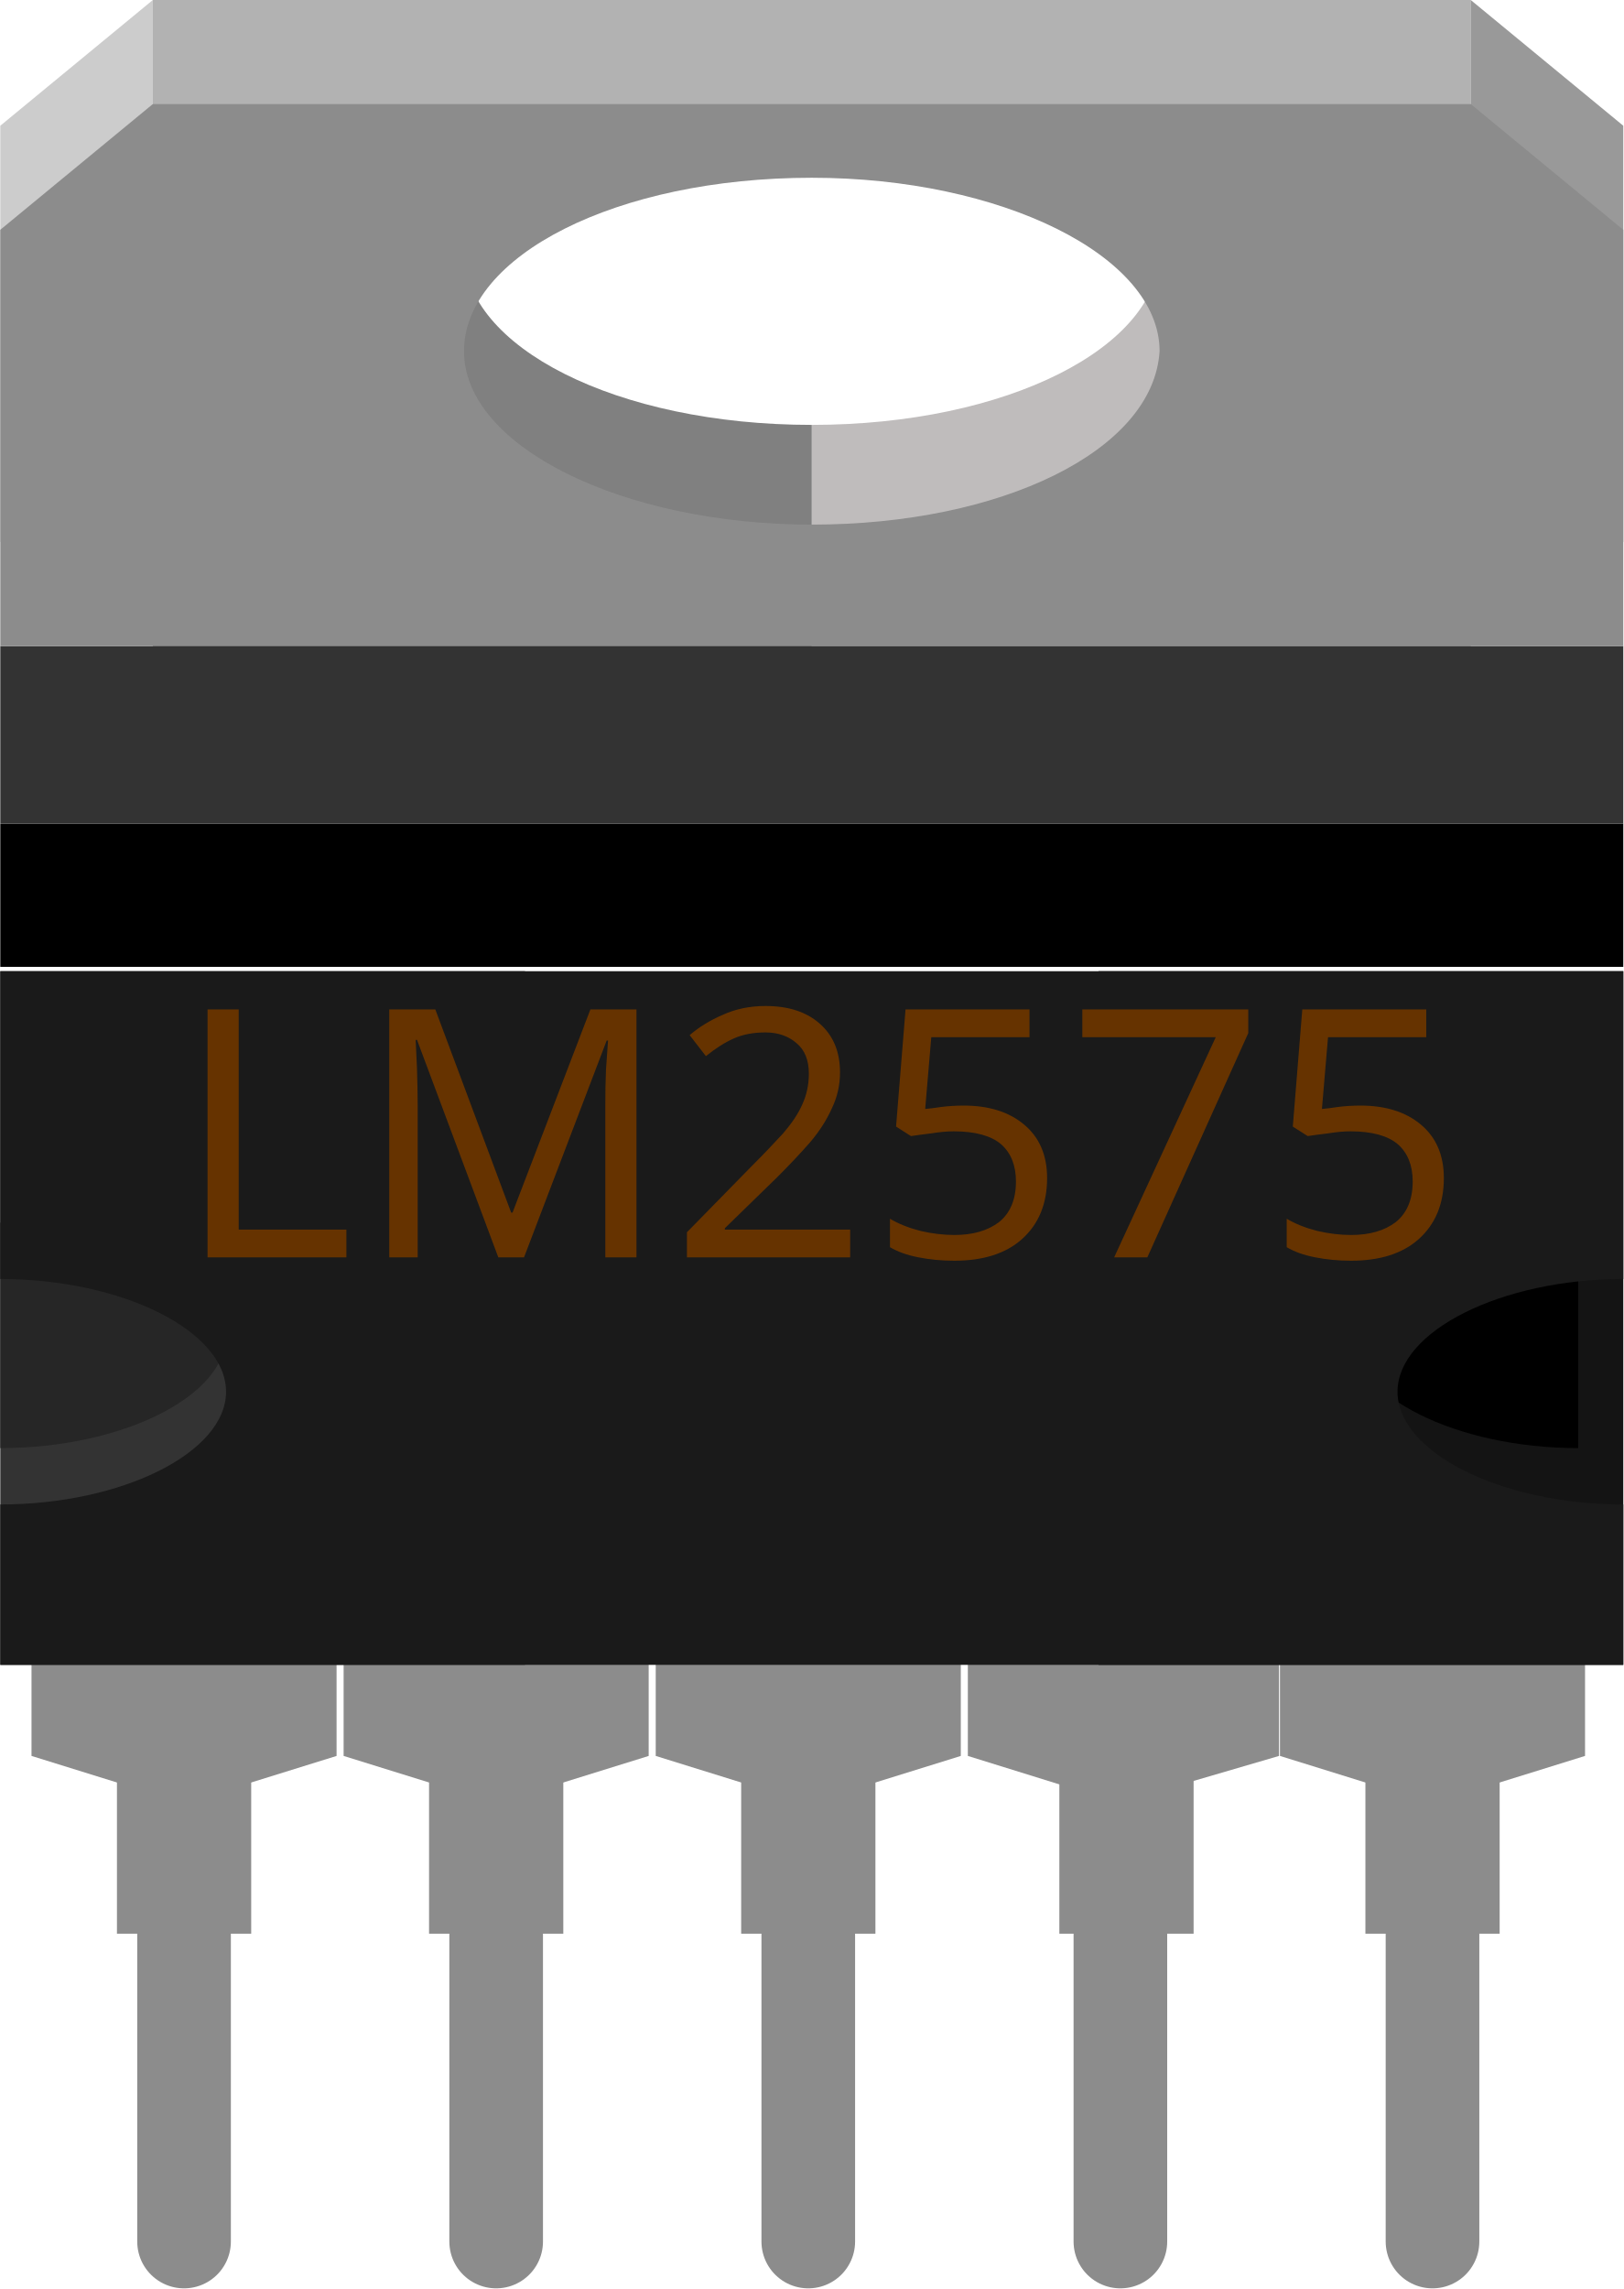
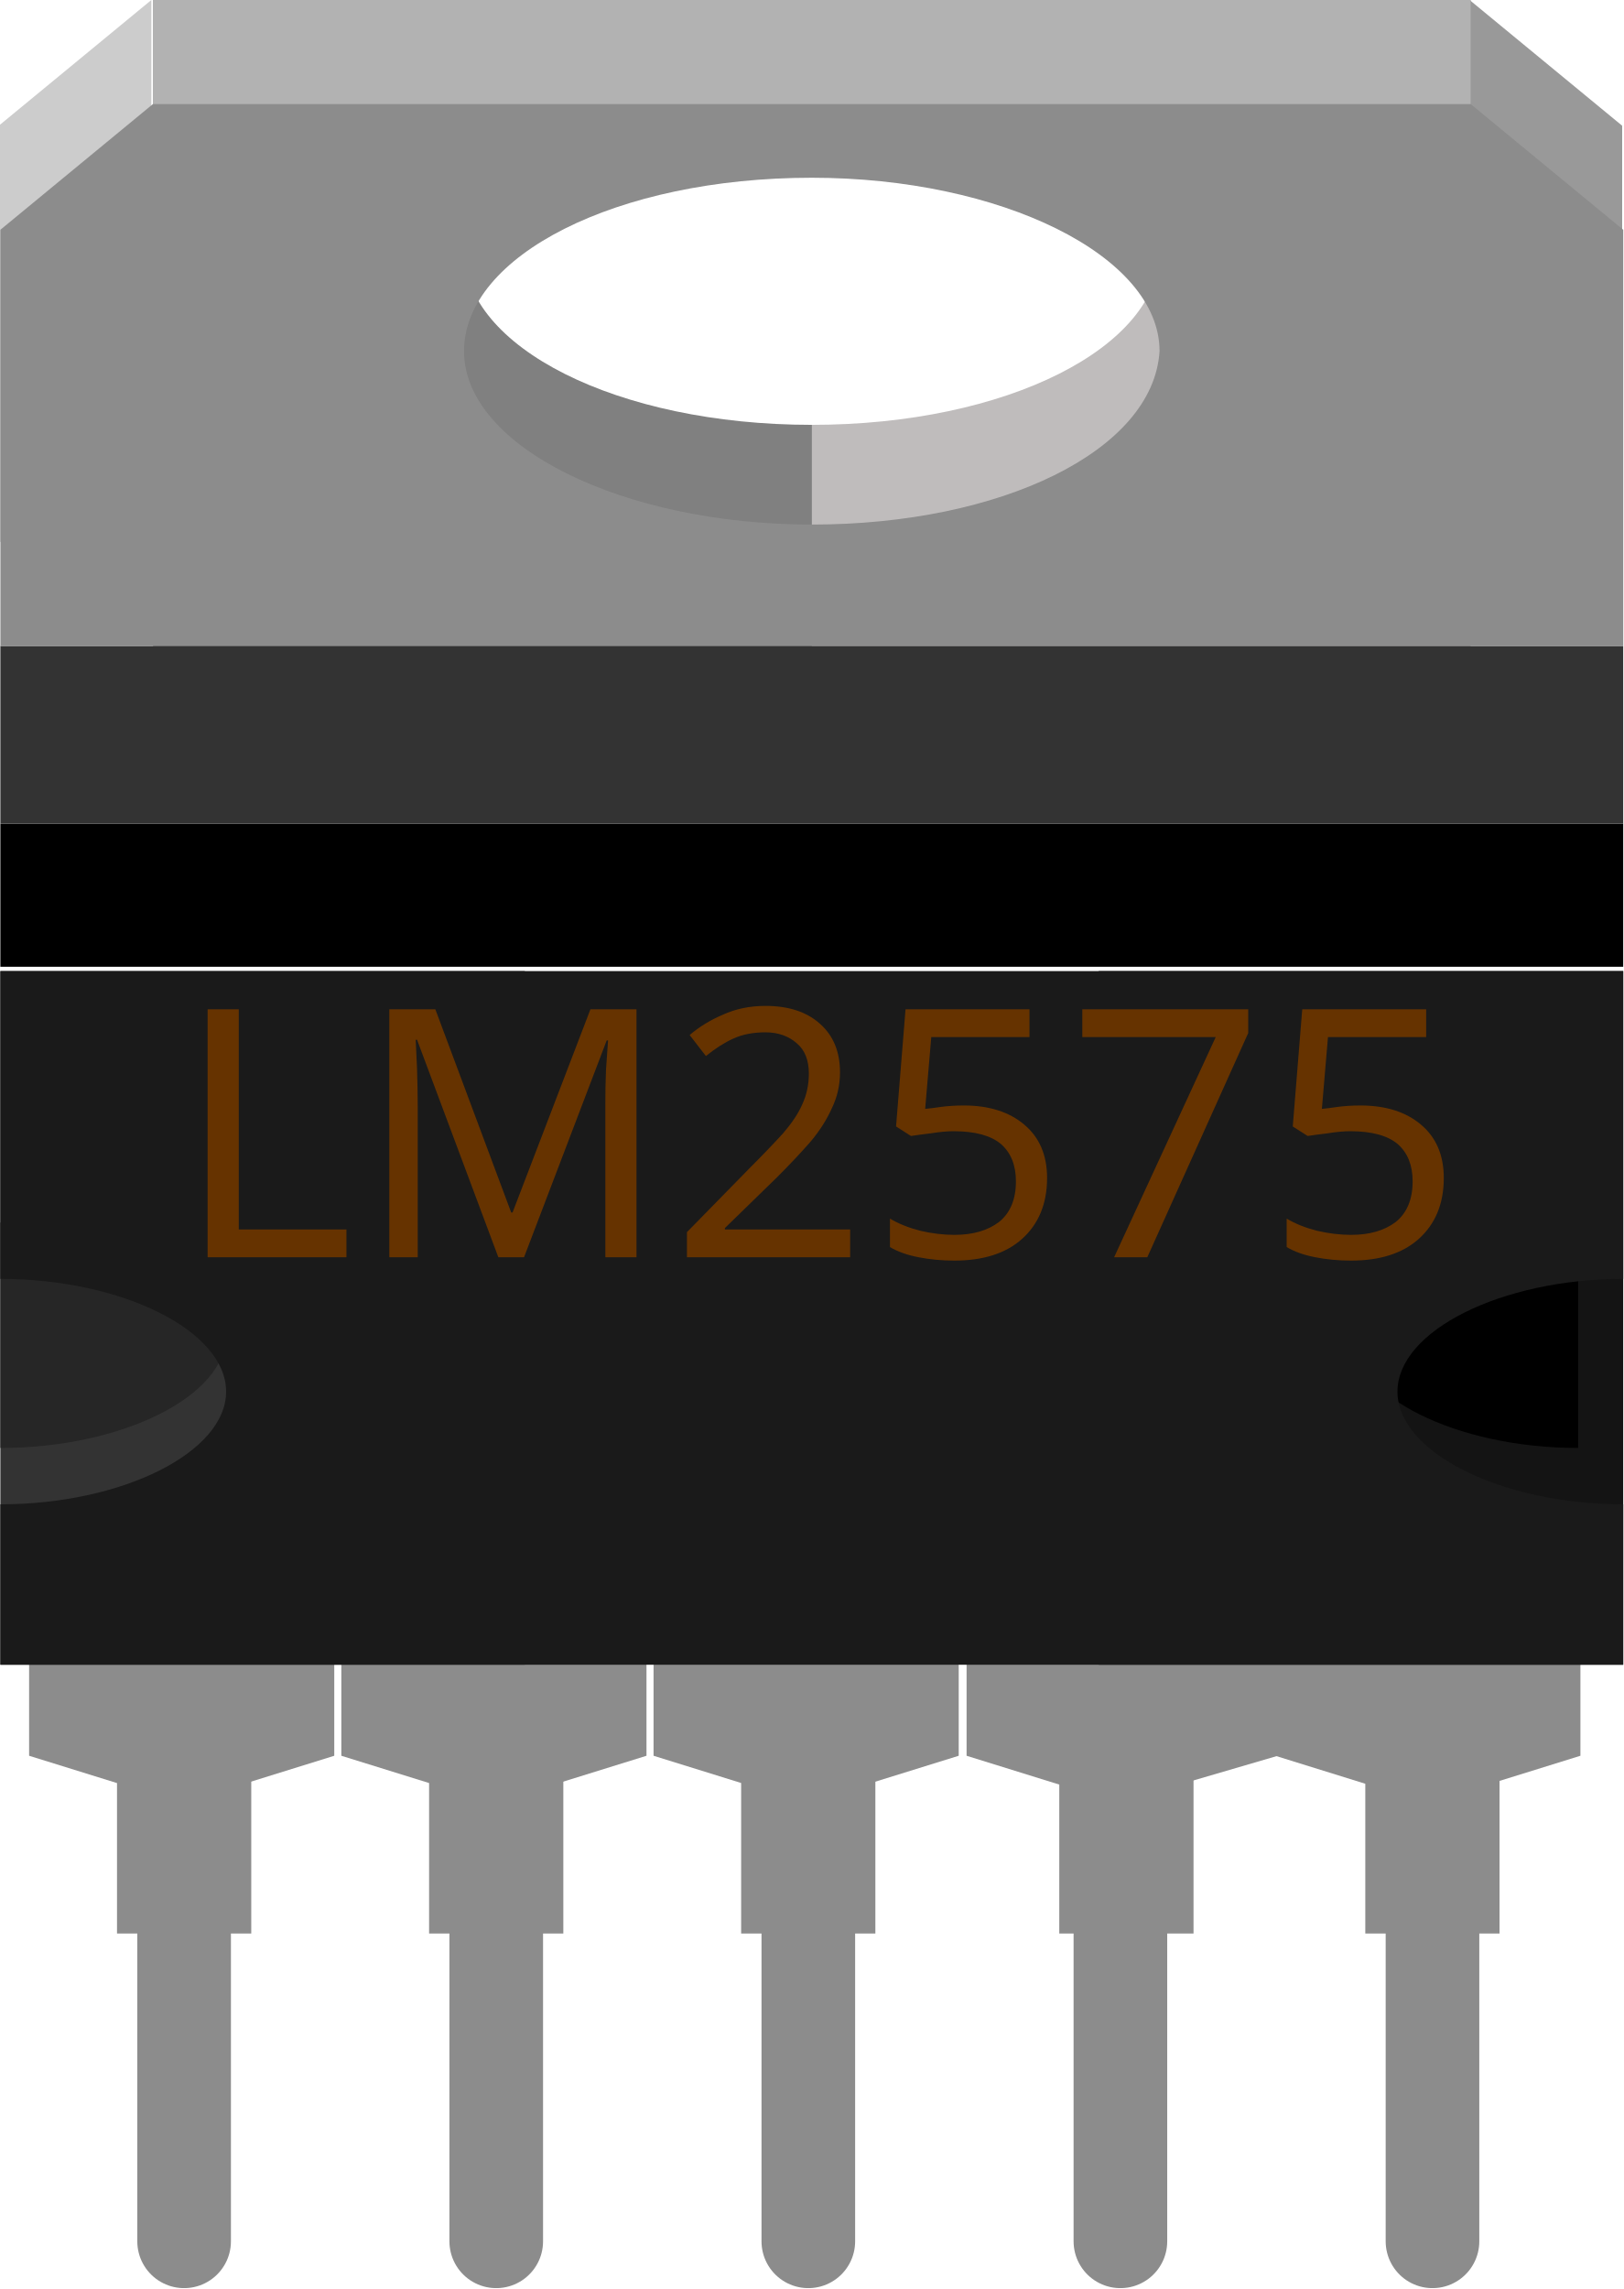
- <svg xmlns="http://www.w3.org/2000/svg" x="0px" id="Ebene_1" viewBox="0 0 37.44 52.795" gorn="0" height="0.733in" xml:space="preserve" width="0.52in" y="0px" version="1.2">
-   <defs id="defs87" />
-   <g id="breadboard" gorn="0.3">
-     <path d="m 4.239,44.5 v 7.2" fill="none" id="path4" stroke-linecap="round" gorn="0.3.0" stroke="#8c8c8c" stroke-width="2.16" stroke-linejoin="round" />
-     <path d="m 11.439,44.5 v 7.2" fill="none" id="path6" stroke-linecap="round" gorn="0.3.1" stroke="#8c8c8c" stroke-width="2.16" stroke-linejoin="round" />
-     <path d="m 18.639,44.5 v 7.2" fill="none" id="path8" stroke-linecap="round" gorn="0.3.2" stroke="#8c8c8c" stroke-width="2.16" stroke-linejoin="round" />
-     <path d="m 25.839,44.5 v 7.2" fill="none" id="path10" stroke-linecap="round" gorn="0.3.3" stroke="#8c8c8c" stroke-width="2.16" stroke-linejoin="round" />
-     <path d="m 33.039,44.5 v 7.2" fill="none" id="path12" stroke-linecap="round" gorn="0.3.4" stroke="#8c8c8c" stroke-width="2.16" stroke-linejoin="round" />
-     <rect fill="none" x="3.096" id="connector0pin" gorn="0.3.5" height="2.16" width="2.16" y="50.635" stroke-width="1" />
-     <rect fill="none" x="10.296" id="connector1pin" gorn="0.3.6" height="2.16" width="2.16" y="50.635" stroke-width="1" />
-     <rect fill="none" x="17.496" id="connector2pin" gorn="0.3.7" height="2.16" width="2.16" y="50.635" stroke-width="1" />
-     <rect fill="none" x="24.696" id="connector3pin" gorn="0.3.8" height="2.16" width="2.16" y="50.635" stroke-width="1" />
-     <rect fill="none" x="31.896" id="connector4pin" gorn="0.3.9" height="2.16" width="2.16" y="50.635" stroke-width="1" />
-     <path d="M 33.921,-3.1836454e-5 H 18.72 V 1.8 c 4.363,0 8.023,1.8 8.023,4 0,2.2 -3.519,4 -8.023,4 v 5.8 h 15.201 z" fill="#bfbcbc" id="path24" gorn="0.3.10" stroke-width="1" />
-     <path d="m 10.697,5.8 c 0,-2.2 3.519,-4 8.023,-4 V -3.1836454e-5 H 3.519 V 15.6 H 18.72 v -5.8 c -4.504,0 -8.023,-1.8 -8.023,-4 z" fill="#808080" id="path26" gorn="0.3.11" stroke-width="1" />
-     <rect fill="#8c8c8c" x="2.691" id="rect4" gorn="0.3.12" height="11.4" width="3.097" y="33.2" stroke-width="1" />
-     <rect fill="#8c8c8c" x="9.891" id="rect6" gorn="0.3.13" height="11.4" width="3.097" y="33.2" stroke-width="1" />
-     <rect fill="#8c8c8c" x="31.491" id="rect8" gorn="0.3.14" height="11.4" width="3.097" y="33.2" stroke-width="1" />
-     <g transform="matrix(1.40752,0,0,1,245.753,-258.1)">
+ <svg xmlns="http://www.w3.org/2000/svg" id="Ebene_1" width=".52in" height=".733in" version="1.2" viewBox="0 0 37.44 52.8">
+   <g id="breadboard">
+     <g fill="none">
+       <g stroke="#8c8c8c" stroke-linecap="round" stroke-linejoin="round" stroke-width="2.16">
+         <path id="path4" d="m4.239 44.5v7.2" />
+         <path id="path6" d="m11.44 44.5v7.2" />
+         <path id="path8" d="m18.64 44.5v7.2" />
+         <path id="path10" d="m25.84 44.5v7.2" />
+         <path id="path12" d="m33.04 44.5v7.2" />
+       </g>
+       <rect id="connector0pin" x="3.096" y="50.64" width="2.16" height="2.16" />
      <g>
-         <g>
-           <g>
-             <g>
-               <g>
-                 <g>
-                   <g>
-                     <g>
-                       <g>
-                         <g>
-                           <polygon fill="#cccccc" points="-172.1,270.6 -172.1,258.1 -174.6,261 -174.6,270.6 " id="polygon10" gorn="0.3.15.0.0.0.0.0.0.0.0.0.0.0" stroke-width="0.843" />
-                         </g>
-                       </g>
-                     </g>
-                   </g>
-                 </g>
-               </g>
-             </g>
-           </g>
-         </g>
+         <rect id="connector1pin" x="10.3" y="50.64" width="2.16" height="2.16" />
+         <rect id="connector2pin" x="17.5" y="50.64" width="2.16" height="2.16" />
+         <rect id="connector3pin" x="24.7" y="50.64" width="2.16" height="2.16" />
+         <rect id="connector4pin" x="31.9" y="50.64" width="2.16" height="2.16" />
      </g>
    </g>
-     <g transform="matrix(1.40752,0,0,1,245.753,-258.1)">
-       <g>
-         <g>
-           <g>
-             <g>
-               <g>
-                 <g>
-                   <g>
-                     <g>
-                       <g>
-                         <g>
-                           <polygon fill="#999999" points="-150.5,270.6 -148,270.6 -148,261 -150.5,258.1 " id="polygon12" gorn="0.3.16.0.0.0.0.0.0.0.0.0.0.0" stroke-width="0.843" />
-                         </g>
-                       </g>
-                     </g>
-                   </g>
-                 </g>
-               </g>
-             </g>
-           </g>
-         </g>
-       </g>
+     <path id="path24" d="m33.92-3.184e-5h-15.2v1.8c4.363 0 8.023 1.8 8.023 4s-3.519 4-8.023 4v5.8h15.2z" fill="#bfbcbc" />
+     <path id="path26" d="m10.7 5.8c0-2.2 3.519-4 8.023-4v-1.8h-15.2v15.6h15.2v-5.8c-4.504 0-8.023-1.8-8.023-4z" fill="#808080" />
+     <g fill="#8c8c8c">
+       <rect id="rect4" x="2.691" y="33.2" width="3.097" height="11.4" />
+       <rect id="rect6" x="9.891" y="33.2" width="3.097" height="11.4" />
+       <rect id="rect8" x="31.49" y="33.2" width="3.097" height="11.4" />
    </g>
-     <g transform="matrix(1.40752,0,0,1,246.473,-258.1)">
-       <g>
-         <g>
-           <g>
-             <g>
-               <g>
-                 <g>
-                   <g>
-                     <g>
-                       <g>
-                         <g>
-                           <polygon fill="#8c8c8c" points="-174.6,289.8 -169.6,289.8 -169.6,298.6 -171.2,299.3 -173,299.3 -174.6,298.6 " id="polygon21" gorn="0.3.17.0.0.0.0.0.0.0.0.0.0.0" stroke-width="0.843" />
-                         </g>
-                       </g>
-                     </g>
-                   </g>
-                 </g>
-               </g>
-             </g>
-           </g>
-         </g>
-       </g>
+     <g transform="matrix(1.408 0 0 1 245.8 -258.1)">
+       <polygon id="polygon10" points="-172.1 270.6 -172.1 258.1 -174.6 261 -174.6 270.6" fill="#ccc" stroke-width=".843" />
+       <polygon id="polygon12" points="-150.5 270.6 -148 270.6 -148 261 -150.5 258.1" fill="#999" stroke-width=".843" />
    </g>
-     <g transform="matrix(1.40752,0,0,1,246.0724,-258.1)">
-       <g>
-         <g>
-           <g>
-             <g>
-               <g>
-                 <g>
-                   <g>
-                     <g>
-                       <g>
-                         <g>
-                           <polygon fill="#8c8c8c" points="-164.2,289.8 -164.2,298.6 -165.8,299.3 -167.6,299.3 -169.2,298.6 -169.2,289.8 " id="polygon23" gorn="0.3.18.0.0.0.0.0.0.0.0.0.0.0" stroke-width="0.843" />
-                         </g>
-                       </g>
-                     </g>
-                   </g>
-                 </g>
-               </g>
-             </g>
-           </g>
-         </g>
-       </g>
+     <g transform="matrix(1.408 0 0 1 246.5 -258.1)">
+       <polygon id="polygon21" points="-174.6 289.8 -169.6 289.8 -169.6 298.6 -171.2 299.3 -173 299.3 -174.6 298.6" fill="#8c8c8c" stroke-width=".843" />
    </g>
-     <rect fill="#8c8c8c" x="17.091" id="rect6_1_" gorn="0.3.19" height="11.4" width="3.097" y="33.2" stroke-width="1" />
-     <g transform="matrix(1.40752,0,0,1,245.6718,-258.1)">
-       <g>
-         <g>
-           <g>
-             <g>
-               <g>
-                 <g>
-                   <g>
-                     <g>
-                       <g>
-                         <g>
-                           <polygon fill="#8c8c8c" points="-158.8,289.8 -158.8,298.6 -160.4,299.3 -162.2,299.3 -163.8,298.6 -163.8,289.8 " id="polygon23_1_" gorn="0.3.20.0.0.0.0.0.0.0.0.0.0.0" stroke-width="0.843" />
-                         </g>
-                       </g>
-                     </g>
-                   </g>
-                 </g>
-               </g>
-             </g>
-           </g>
-         </g>
-       </g>
+     <g transform="matrix(1.408 0 0 1 246.1 -258.1)">
+       <polygon id="polygon23" points="-164.2 289.8 -164.2 298.6 -165.8 299.3 -167.6 299.3 -169.2 298.6 -169.2 289.8" fill="#8c8c8c" stroke-width=".843" />
    </g>
-     <rect fill="#8c8c8c" x="24.431" id="rect6_2_" gorn="0.3.21" height="11.4" width="3.097" y="33.2" stroke-width="1" />
-     <g transform="matrix(1.40752,0,0,1,245.5527,-258.1)">
-       <g>
-         <g>
-           <g>
-             <g>
-               <g>
-                 <g>
-                   <g>
-                     <g>
-                       <g>
-                         <g>
-                           <polygon fill="#8c8c8c" points="-153.5,289.8 -153.5,298.6 -155.2,299.3 -157,299.3 -158.6,298.6 -158.6,289.8 " id="polygon23_2_" gorn="0.3.22.0.0.0.0.0.0.0.0.0.0.0" stroke-width="0.843" />
-                         </g>
-                       </g>
-                     </g>
-                   </g>
-                 </g>
-               </g>
-             </g>
-           </g>
-         </g>
-       </g>
+     <rect id="rect6_1_" x="17.09" y="33.2" width="3.097" height="11.4" fill="#8c8c8c" />
+     <g transform="matrix(1.408 0 0 1 245.7 -258.1)">
+       <polygon id="polygon23_1_" points="-158.8 289.8 -158.8 298.6 -160.4 299.3 -162.2 299.3 -163.8 298.6 -163.8 289.8" fill="#8c8c8c" stroke-width=".843" />
    </g>
-     <g transform="matrix(1.40752,0,0,1,245.4336,-258.1)">
-       <g>
-         <g>
-           <g>
-             <g>
-               <g>
-                 <g>
-                   <g>
-                     <g>
-                       <g>
-                         <g>
-                           <polygon fill="#8c8c8c" points="-148.4,289.8 -148.4,298.6 -150,299.3 -151.8,299.3 -153.4,298.6 -153.4,289.8 " id="polygon25" gorn="0.3.23.0.0.0.0.0.0.0.0.0.0.0" stroke-width="0.843" />
-                         </g>
-                       </g>
-                     </g>
-                   </g>
-                 </g>
-               </g>
-             </g>
-           </g>
-         </g>
-       </g>
+     <rect id="rect6_2_" x="24.43" y="33.2" width="3.097" height="11.4" fill="#8c8c8c" />
+     <g transform="matrix(1.408 0 0 1 245.6 -258.1)">
+       <polygon id="polygon23_2_" points="-153.5 289.8 -153.5 298.6 -155.2 299.3 -157 299.3 -158.6 298.6 -158.6 289.8" fill="#8c8c8c" stroke-width=".843" />
    </g>
-     <rect fill="#141414" x="25.335" id="rect40" gorn="0.3.24" height="16" width="12.105" y="22.4" stroke-width="1" />
-     <rect fill="#333333" x="0" id="rect42" gorn="0.3.25" height="16" width="12.105" y="22.4" stroke-width="1" />
-     <path d="m 8.4314209e-6,28.2 v 5.2 c 2.815,0 5.208,-1.2 5.208,-2.6 0,-1.4 -2.393,-2.6 -5.208,-2.6 z" fill="#262626" id="path40_1_" gorn="0.3.26" stroke-width="1" />
-     <path d="m 36.401,28.2 c -2.815,0 -5.208,1.2 -5.208,2.6 0,1.4 2.393,2.6 5.208,2.6 z" id="path47" gorn="0.3.27" stroke-width="1" />
-     <path d="m 8.4314209e-6,22.4 v 7.1 c 2.815,0 5.208,1.2 5.208,2.6 0,1.4 -2.393,2.6 -5.208,2.6 v 3.7 H 37.44 v -16 z M 37.44,34.7 c -2.815,0 -5.208,-1.2 -5.208,-2.6 0,-1.4 2.393,-2.6 5.208,-2.6 z" fill="#1a1a1a" id="path46" gorn="0.3.28" stroke-width="1" />
-     <rect x="0" id="rect49" gorn="0.3.29" height="3.3" width="37.44" y="19" stroke-width="1" />
-     <rect fill="#333333" x="0" id="rect51" gorn="0.3.30" height="4.1" width="37.44" y="14.9" stroke-width="1" />
-     <rect fill="#b2b2b2" x="3.519" id="connector6pin" gorn="0.3.31" height="3.1" width="30.402" y="-2.5750785e-005" stroke-width="1" />
-     <path d="M 33.921,2.4 H 3.519 l -3.519,2.9 V 14.9 H 37.44 V 5.3 Z M 18.72,12.1 c -4.363,0 -8.023,-1.8 -8.023,-4 0,-2.2 3.519,-4 8.023,-4 4.363,0 8.023,1.8 8.023,4 -0.141,2.3 -3.66,4 -8.023,4 z" fill="#8c8c8c" id="path55" gorn="0.3.32" stroke-width="1" />
-     <text fill="#663300" x="4" id="text176" font-family="Droid Sans" gorn="0.3.33" font-size="8" y="29" stroke-width="1">LM2575</text>
+     <g transform="matrix(1.408 0 0 1 245.4 -258.1)">
+       <polygon id="polygon25" points="-148.4 289.8 -148.4 298.6 -150 299.3 -151.8 299.3 -153.4 298.6 -153.4 289.8" fill="#8c8c8c" stroke-width=".843" />
+     </g>
+     <g>
+       <rect id="rect40" x="25.34" y="22.4" width="12.1" height="16" fill="#141414" />
+       <rect id="rect42" y="22.4" width="12.1" height="16" fill="#333" />
+       <path id="path40_1_" d="m8.431e-6 28.2v5.2c2.815 0 5.208-1.2 5.208-2.6s-2.393-2.6-5.208-2.6z" fill="#262626" />
+       <path id="path47" d="m36.4 28.2c-2.815 0-5.208 1.2-5.208 2.6s2.393 2.6 5.208 2.6z" />
+       <path id="path46" d="m8.431e-6 22.4v7.1c2.815 0 5.208 1.2 5.208 2.6s-2.393 2.6-5.208 2.6v3.7h37.44v-16zm37.44 12.3c-2.815 0-5.208-1.2-5.208-2.6s2.393-2.6 5.208-2.6z" fill="#1a1a1a" />
+       <rect id="rect49" y="19" width="37.44" height="3.3" />
+       <rect id="rect51" y="14.9" width="37.44" height="4.1" fill="#333" />
+       <rect id="connector6pin" x="3.519" y="-2.575e-5" width="30.4" height="3.1" fill="#b2b2b2" />
+       <path id="path55" d="m33.92 2.4h-30.4l-3.519 2.9v9.6h37.44v-9.6zm-15.2 9.7c-4.363 0-8.023-1.8-8.023-4 0-2.2 3.519-4 8.023-4 4.363 0 8.023 1.8 8.023 4-.141 2.3-3.66 4-8.023 4z" fill="#8c8c8c" />
+       <text id="text176" x="4" y="29" fill="#663300" font-family="Droid Sans" font-size="8">LM2575</text>
+     </g>
  </g>
</svg>
